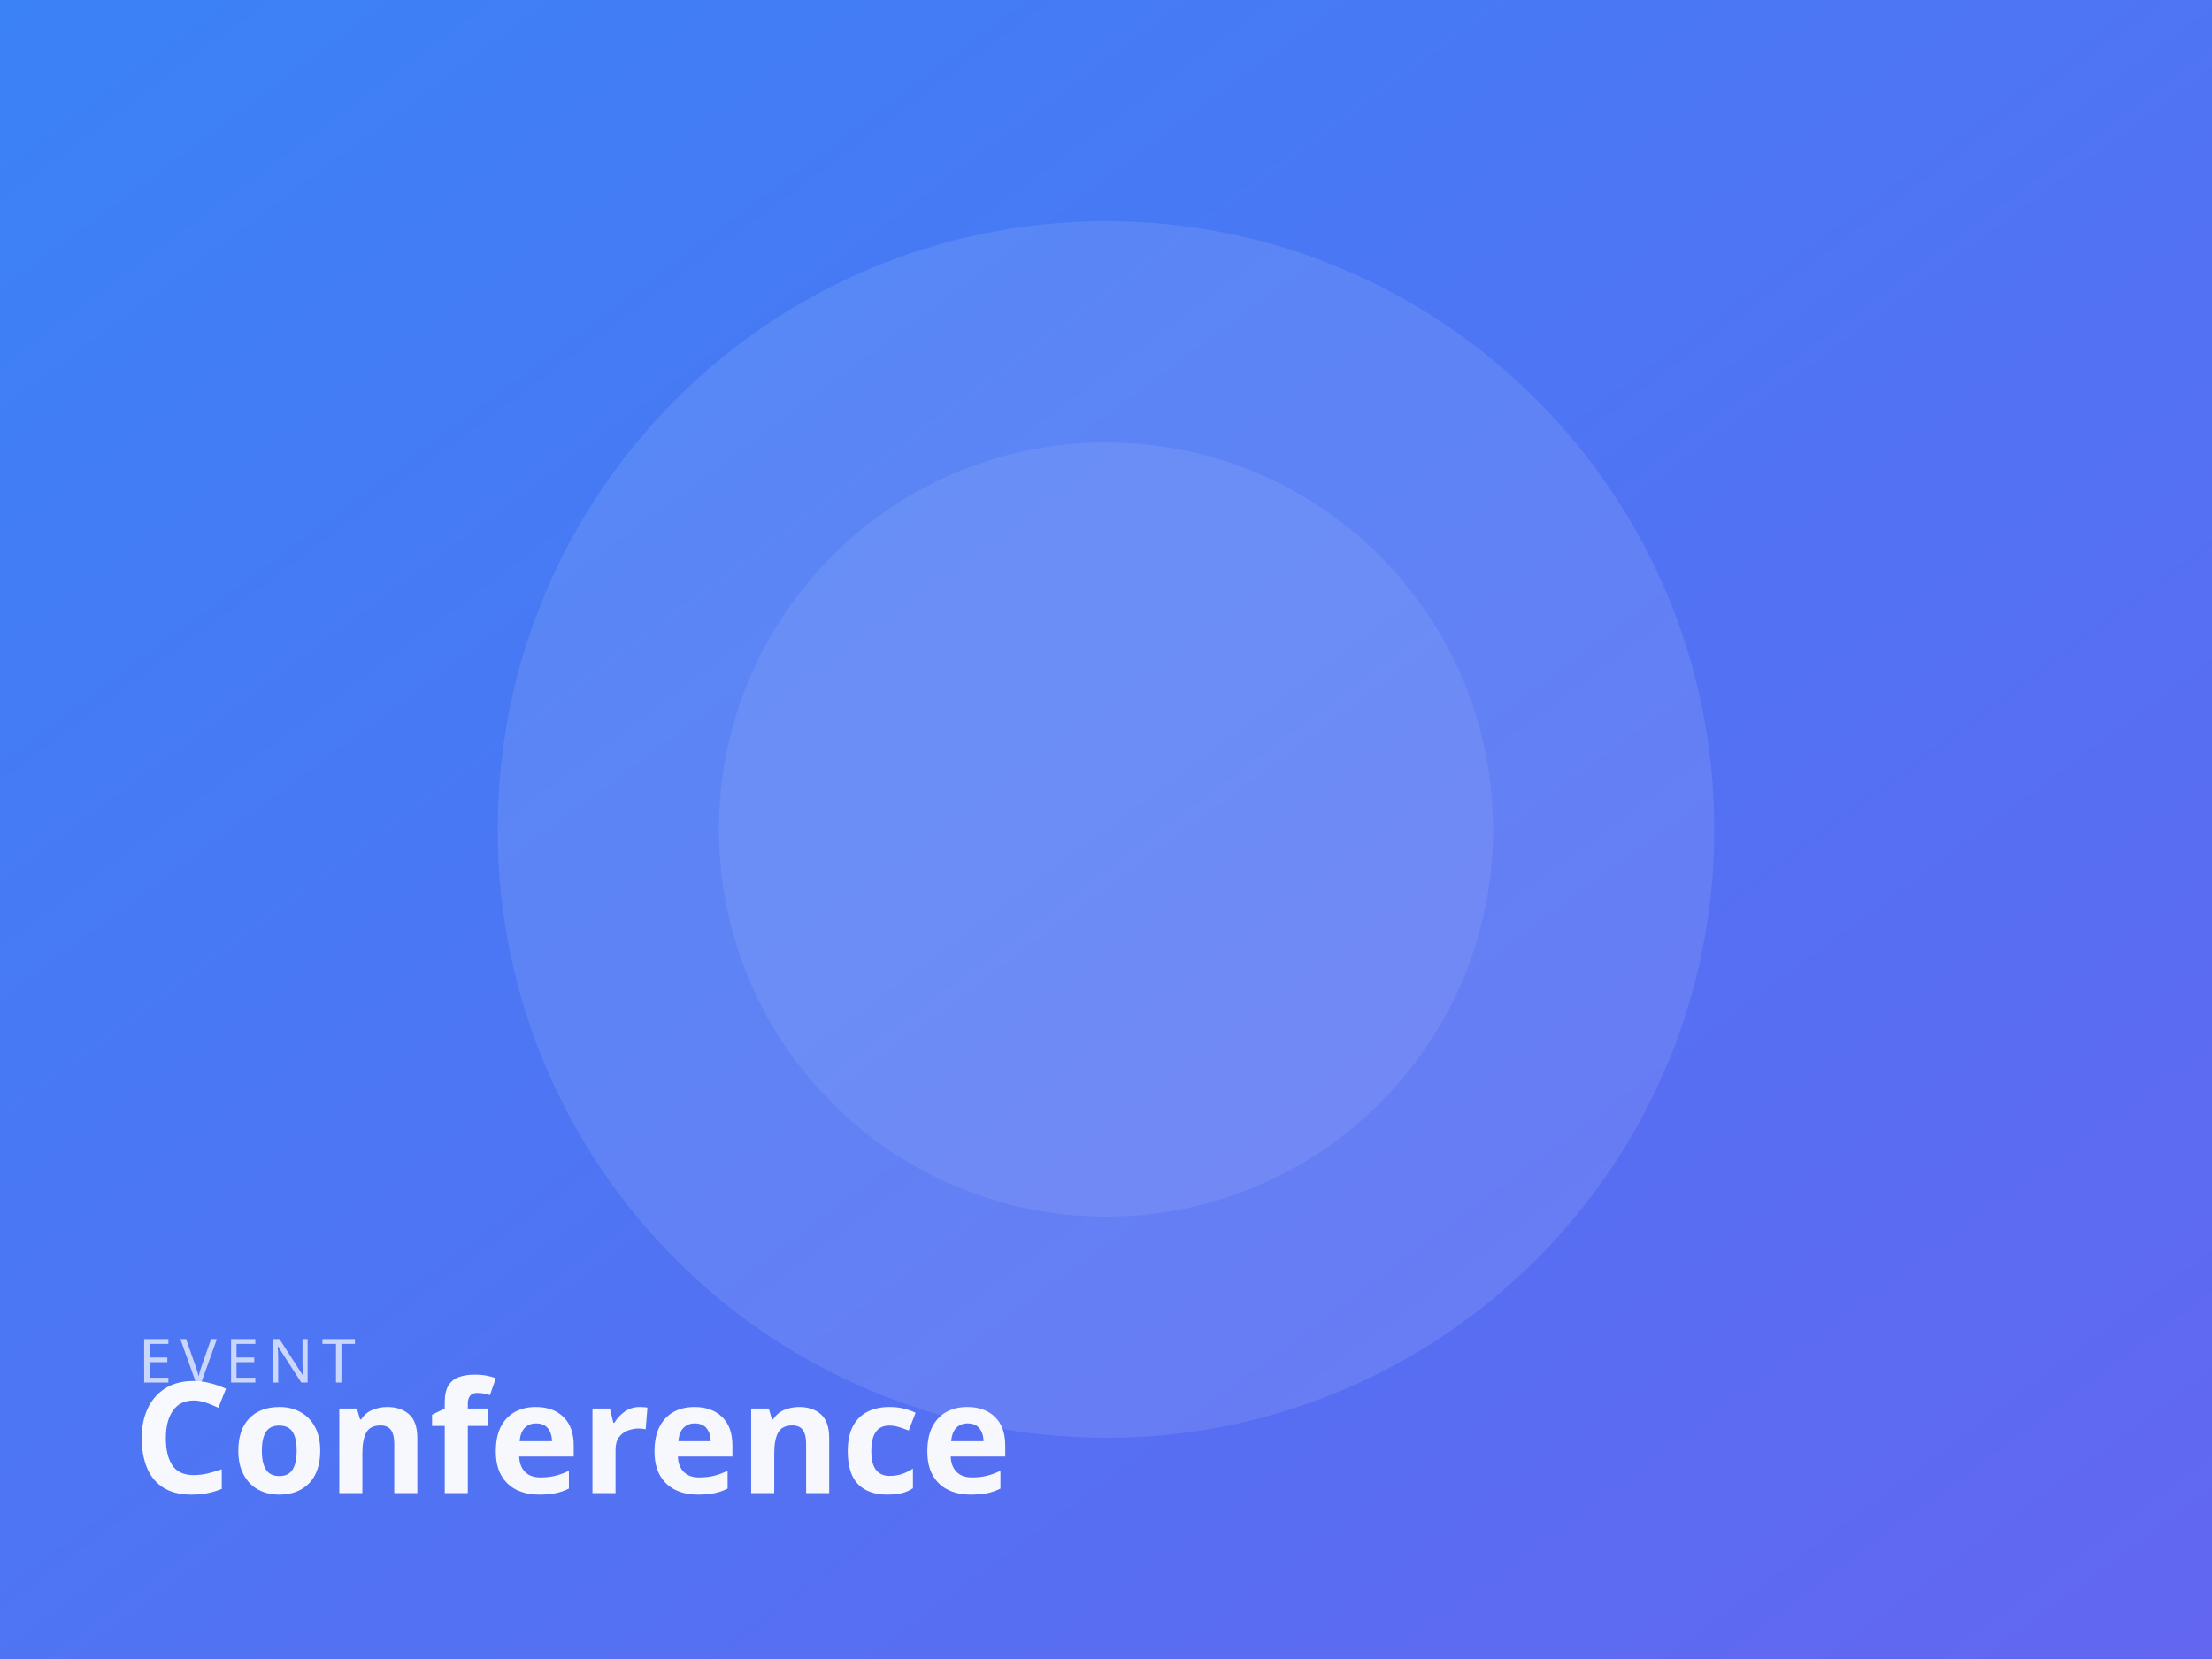
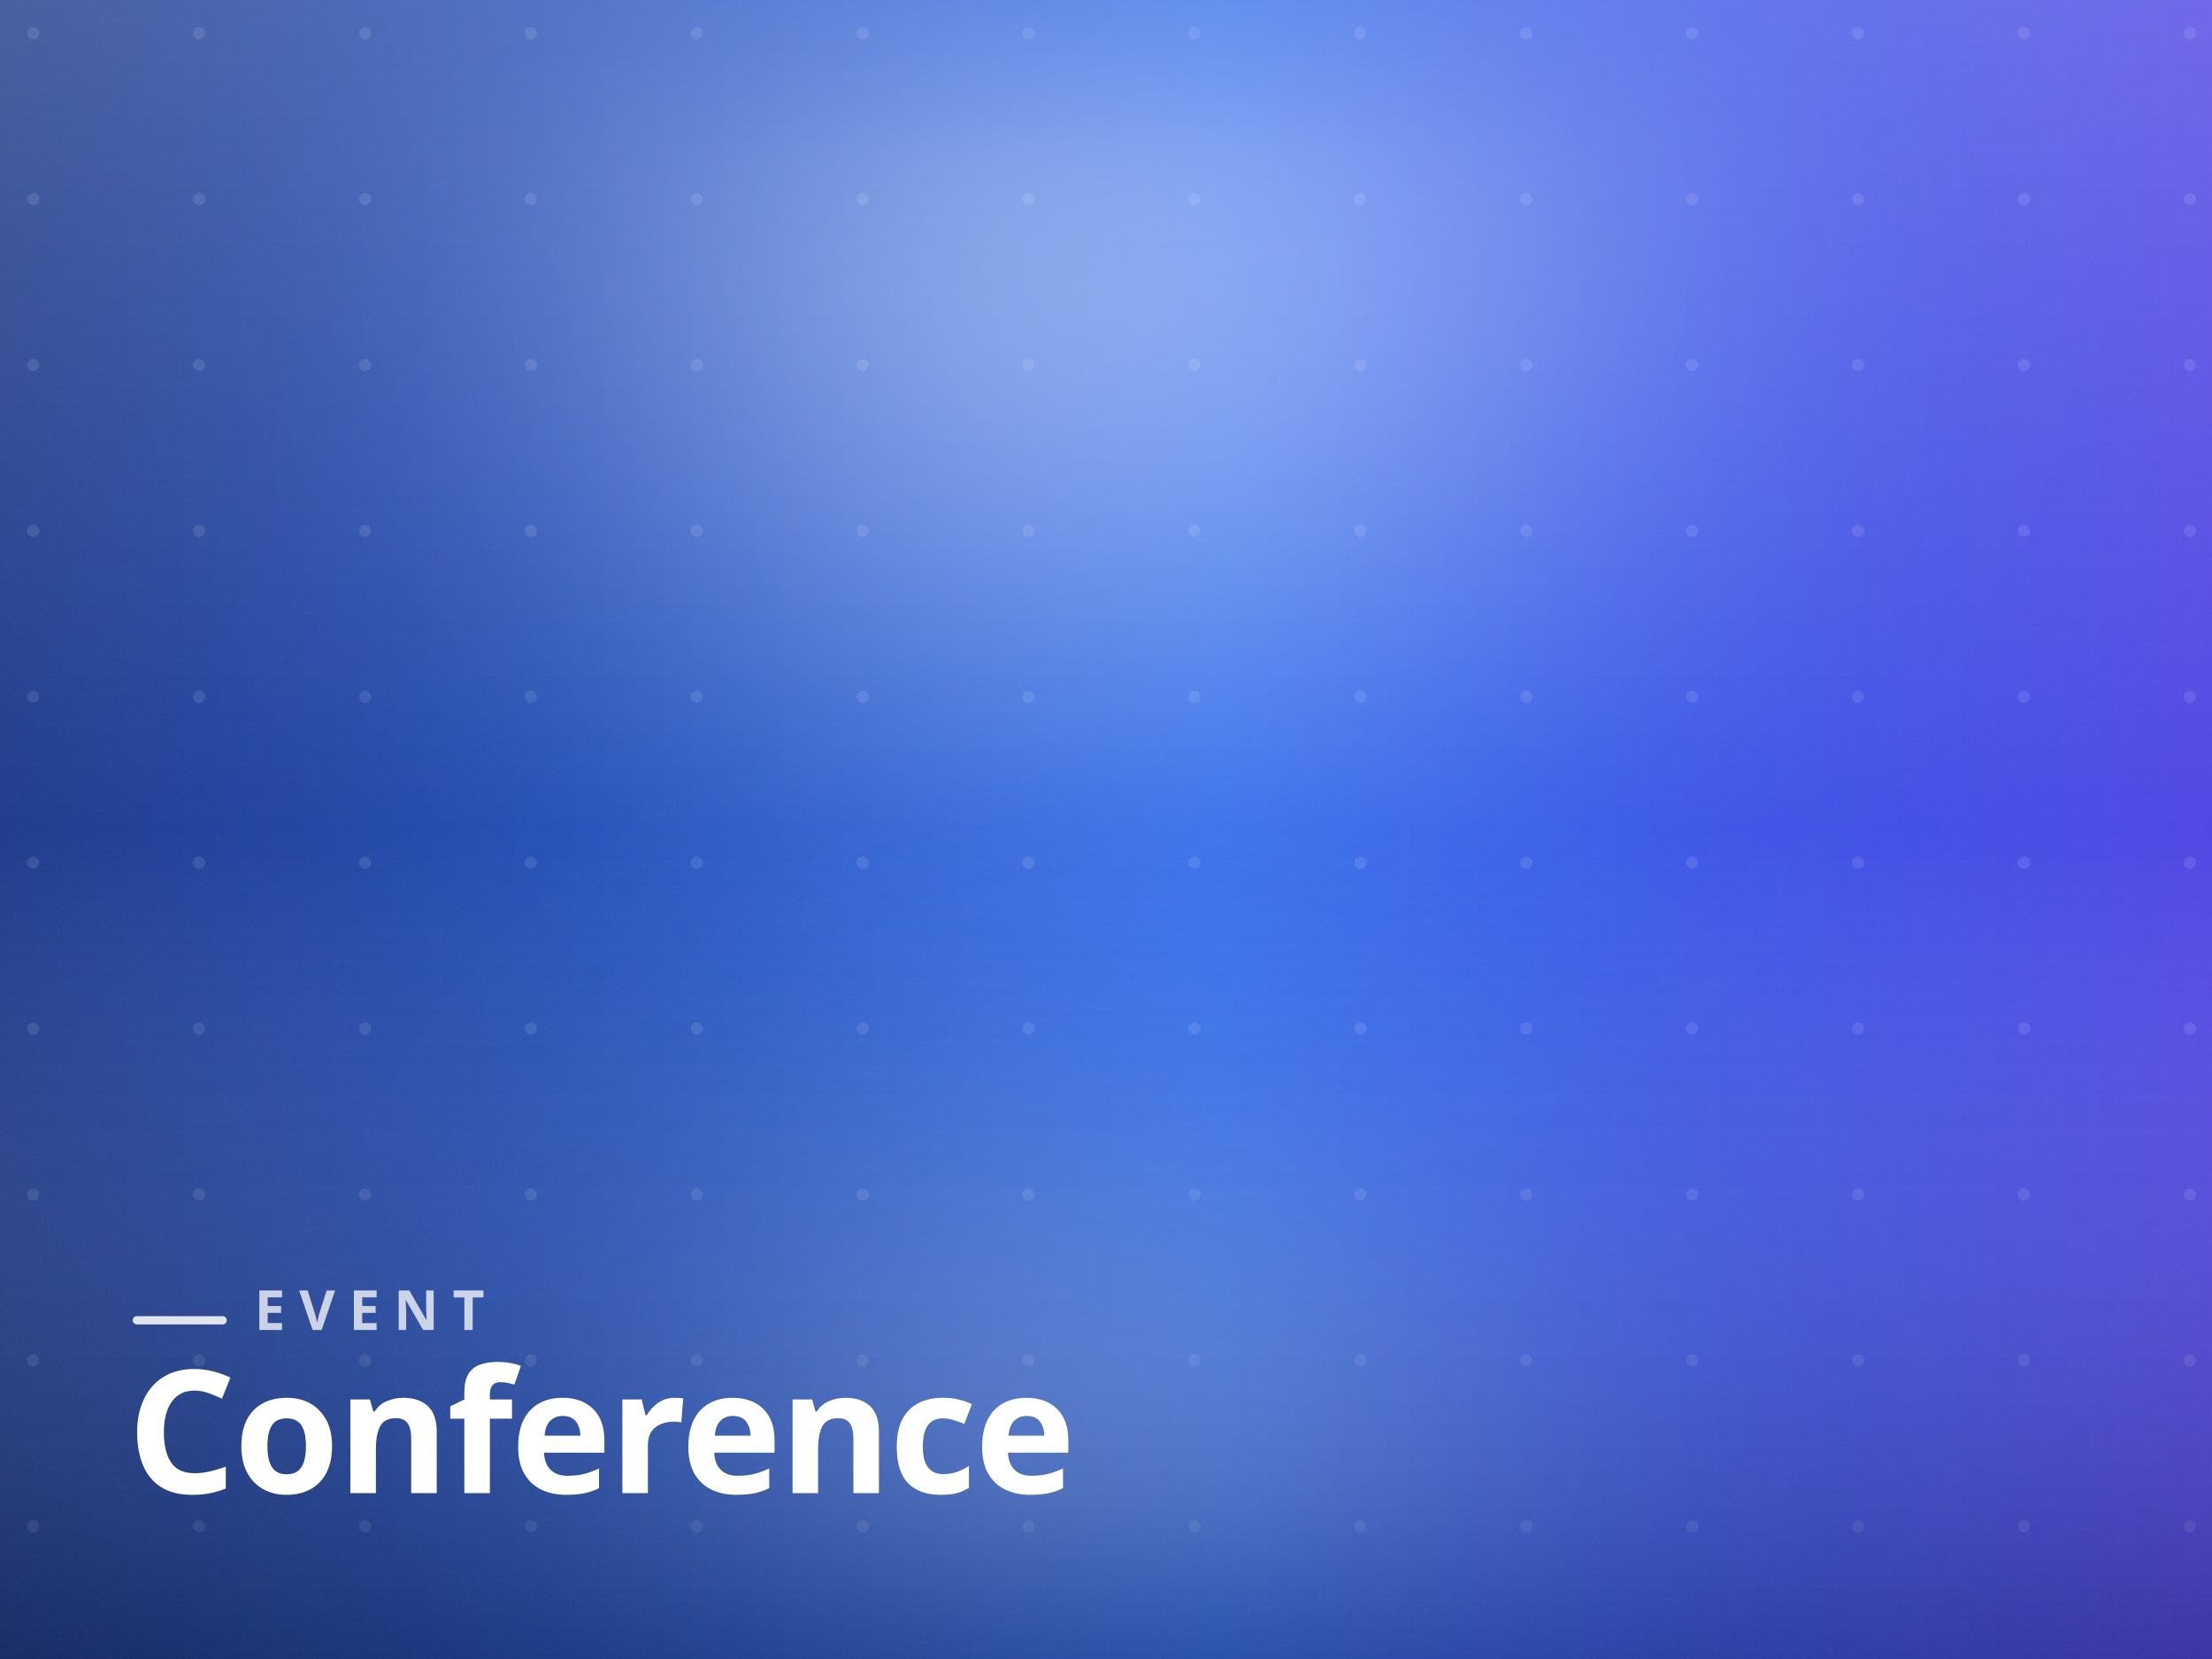
- <svg xmlns="http://www.w3.org/2000/svg" viewBox="0 0 800 600" width="800" height="600" role="img" aria-label="Conference">
+ <svg xmlns="http://www.w3.org/2000/svg" viewBox="0 0 800 600" width="800" height="600" role="img" aria-label="Conference event">
  <defs>
-     <linearGradient id="g-conference-3" x1="0" y1="0" x2="1" y2="1">
-       <stop offset="0" stop-color="#3b82f6" />
-       <stop offset="1" stop-color="#6366f1" />
+     <linearGradient id="bg-conference-3" x1="0" y1="0" x2="1" y2="0">
+       <stop offset="0" stop-color="#1e3a8a" />
+       <stop offset="0.55" stop-color="#2563eb" />
+       <stop offset="1" stop-color="#4f46e5" />
    </linearGradient>
+     <radialGradient id="glow-conference-3" cx="0.5" cy="0.5" r="0.5">
+       <stop offset="0" stop-color="#ffffff" stop-opacity="0.55" />
+       <stop offset="1" stop-color="#ffffff" stop-opacity="0" />
+     </radialGradient>
+     <linearGradient id="sheen-conference-3" x1="0" y1="0" x2="0" y2="1">
+       <stop offset="0" stop-color="#ffffff" stop-opacity="0.18" />
+       <stop offset="0.5" stop-color="#ffffff" stop-opacity="0" />
+       <stop offset="1" stop-color="#000000" stop-opacity="0.28" />
+     </linearGradient>
+     <filter id="soft-conference-3" x="-50%" y="-50%" width="200%" height="200%">
+       <feGaussianBlur stdDeviation="60" />
+     </filter>
+     <filter id="grain-conference-3">
+       <feTurbulence type="fractalNoise" baseFrequency="0.9" numOctaves="2" stitchTiles="stitch" result="n" />
+       <feColorMatrix in="n" type="saturate" values="0" />
+     </filter>
+     <clipPath id="clip-conference-3">
+       <rect width="800" height="600" />
+     </clipPath>
  </defs>
-   <rect width="800" height="600" fill="url(#g-conference-3)" />
-   <circle cx="400" cy="300" r="220" fill="#ffffff" opacity="0.10" />
-   <circle cx="400" cy="300" r="140" fill="#ffffff" opacity="0.08" />
-   <text x="48" y="540" font-family="'Segoe UI', system-ui, sans-serif" font-size="56" font-weight="700" fill="#ffffff" opacity="0.95">Conference</text>
-   <text x="50" y="500" font-family="'Segoe UI', system-ui, sans-serif" font-size="22" font-weight="500" fill="#ffffff" opacity="0.7" letter-spacing="3">EVENT</text>
+   <g clip-path="url(#clip-conference-3)">
+     <rect width="800" height="600" fill="url(#bg-conference-3)" />
+     <circle cx="400" cy="90" r="260" fill="url(#glow-conference-3)" filter="url(#soft-conference-3)" />
+     <circle cx="400" cy="560" r="220" fill="url(#glow-conference-3)" filter="url(#soft-conference-3)" opacity="0.7" />
+     <g opacity="0.9">
+       <circle cx="12" cy="12" r="2.2" fill="#ffffff" opacity="0.12" />
+       <circle cx="12" cy="72" r="2.2" fill="#ffffff" opacity="0.12" />
+       <circle cx="12" cy="132" r="2.2" fill="#ffffff" opacity="0.12" />
+       <circle cx="12" cy="192" r="2.2" fill="#ffffff" opacity="0.12" />
+       <circle cx="12" cy="252" r="2.2" fill="#ffffff" opacity="0.12" />
+       <circle cx="12" cy="312" r="2.2" fill="#ffffff" opacity="0.12" />
+       <circle cx="12" cy="372" r="2.2" fill="#ffffff" opacity="0.12" />
+       <circle cx="12" cy="432" r="2.2" fill="#ffffff" opacity="0.12" />
+       <circle cx="12" cy="492" r="2.2" fill="#ffffff" opacity="0.12" />
+       <circle cx="12" cy="552" r="2.2" fill="#ffffff" opacity="0.12" />
+       <circle cx="72" cy="12" r="2.2" fill="#ffffff" opacity="0.12" />
+       <circle cx="72" cy="72" r="2.2" fill="#ffffff" opacity="0.12" />
+       <circle cx="72" cy="132" r="2.2" fill="#ffffff" opacity="0.12" />
+       <circle cx="72" cy="192" r="2.2" fill="#ffffff" opacity="0.12" />
+       <circle cx="72" cy="252" r="2.2" fill="#ffffff" opacity="0.12" />
+       <circle cx="72" cy="312" r="2.2" fill="#ffffff" opacity="0.12" />
+       <circle cx="72" cy="372" r="2.2" fill="#ffffff" opacity="0.12" />
+       <circle cx="72" cy="432" r="2.2" fill="#ffffff" opacity="0.12" />
+       <circle cx="72" cy="492" r="2.2" fill="#ffffff" opacity="0.12" />
+       <circle cx="72" cy="552" r="2.2" fill="#ffffff" opacity="0.12" />
+       <circle cx="132" cy="12" r="2.2" fill="#ffffff" opacity="0.12" />
+       <circle cx="132" cy="72" r="2.2" fill="#ffffff" opacity="0.12" />
+       <circle cx="132" cy="132" r="2.2" fill="#ffffff" opacity="0.12" />
+       <circle cx="132" cy="192" r="2.2" fill="#ffffff" opacity="0.12" />
+       <circle cx="132" cy="252" r="2.2" fill="#ffffff" opacity="0.12" />
+       <circle cx="132" cy="312" r="2.2" fill="#ffffff" opacity="0.12" />
+       <circle cx="132" cy="372" r="2.2" fill="#ffffff" opacity="0.12" />
+       <circle cx="132" cy="432" r="2.2" fill="#ffffff" opacity="0.12" />
+       <circle cx="132" cy="492" r="2.2" fill="#ffffff" opacity="0.12" />
+       <circle cx="132" cy="552" r="2.2" fill="#ffffff" opacity="0.12" />
+       <circle cx="192" cy="12" r="2.2" fill="#ffffff" opacity="0.12" />
+       <circle cx="192" cy="72" r="2.2" fill="#ffffff" opacity="0.12" />
+       <circle cx="192" cy="132" r="2.2" fill="#ffffff" opacity="0.12" />
+       <circle cx="192" cy="192" r="2.2" fill="#ffffff" opacity="0.12" />
+       <circle cx="192" cy="252" r="2.2" fill="#ffffff" opacity="0.12" />
+       <circle cx="192" cy="312" r="2.2" fill="#ffffff" opacity="0.12" />
+       <circle cx="192" cy="372" r="2.2" fill="#ffffff" opacity="0.12" />
+       <circle cx="192" cy="432" r="2.2" fill="#ffffff" opacity="0.12" />
+       <circle cx="192" cy="492" r="2.2" fill="#ffffff" opacity="0.12" />
+       <circle cx="192" cy="552" r="2.2" fill="#ffffff" opacity="0.12" />
+       <circle cx="252" cy="12" r="2.2" fill="#ffffff" opacity="0.12" />
+       <circle cx="252" cy="72" r="2.2" fill="#ffffff" opacity="0.12" />
+       <circle cx="252" cy="132" r="2.2" fill="#ffffff" opacity="0.12" />
+       <circle cx="252" cy="192" r="2.2" fill="#ffffff" opacity="0.12" />
+       <circle cx="252" cy="252" r="2.2" fill="#ffffff" opacity="0.12" />
+       <circle cx="252" cy="312" r="2.2" fill="#ffffff" opacity="0.12" />
+       <circle cx="252" cy="372" r="2.2" fill="#ffffff" opacity="0.12" />
+       <circle cx="252" cy="432" r="2.2" fill="#ffffff" opacity="0.12" />
+       <circle cx="252" cy="492" r="2.2" fill="#ffffff" opacity="0.12" />
+       <circle cx="252" cy="552" r="2.2" fill="#ffffff" opacity="0.12" />
+       <circle cx="312" cy="12" r="2.2" fill="#ffffff" opacity="0.12" />
+       <circle cx="312" cy="72" r="2.2" fill="#ffffff" opacity="0.12" />
+       <circle cx="312" cy="132" r="2.2" fill="#ffffff" opacity="0.12" />
+       <circle cx="312" cy="192" r="2.2" fill="#ffffff" opacity="0.12" />
+       <circle cx="312" cy="252" r="2.2" fill="#ffffff" opacity="0.12" />
+       <circle cx="312" cy="312" r="2.2" fill="#ffffff" opacity="0.12" />
+       <circle cx="312" cy="372" r="2.2" fill="#ffffff" opacity="0.12" />
+       <circle cx="312" cy="432" r="2.2" fill="#ffffff" opacity="0.12" />
+       <circle cx="312" cy="492" r="2.2" fill="#ffffff" opacity="0.12" />
+       <circle cx="312" cy="552" r="2.2" fill="#ffffff" opacity="0.12" />
+       <circle cx="372" cy="12" r="2.2" fill="#ffffff" opacity="0.12" />
+       <circle cx="372" cy="72" r="2.2" fill="#ffffff" opacity="0.12" />
+       <circle cx="372" cy="132" r="2.2" fill="#ffffff" opacity="0.12" />
+       <circle cx="372" cy="192" r="2.2" fill="#ffffff" opacity="0.12" />
+       <circle cx="372" cy="252" r="2.2" fill="#ffffff" opacity="0.12" />
+       <circle cx="372" cy="312" r="2.2" fill="#ffffff" opacity="0.12" />
+       <circle cx="372" cy="372" r="2.2" fill="#ffffff" opacity="0.12" />
+       <circle cx="372" cy="432" r="2.2" fill="#ffffff" opacity="0.12" />
+       <circle cx="372" cy="492" r="2.2" fill="#ffffff" opacity="0.12" />
+       <circle cx="372" cy="552" r="2.2" fill="#ffffff" opacity="0.12" />
+       <circle cx="432" cy="12" r="2.2" fill="#ffffff" opacity="0.12" />
+       <circle cx="432" cy="72" r="2.2" fill="#ffffff" opacity="0.12" />
+       <circle cx="432" cy="132" r="2.2" fill="#ffffff" opacity="0.12" />
+       <circle cx="432" cy="192" r="2.2" fill="#ffffff" opacity="0.12" />
+       <circle cx="432" cy="252" r="2.2" fill="#ffffff" opacity="0.12" />
+       <circle cx="432" cy="312" r="2.2" fill="#ffffff" opacity="0.12" />
+       <circle cx="432" cy="372" r="2.2" fill="#ffffff" opacity="0.12" />
+       <circle cx="432" cy="432" r="2.2" fill="#ffffff" opacity="0.12" />
+       <circle cx="432" cy="492" r="2.2" fill="#ffffff" opacity="0.12" />
+       <circle cx="432" cy="552" r="2.2" fill="#ffffff" opacity="0.12" />
+       <circle cx="492" cy="12" r="2.2" fill="#ffffff" opacity="0.12" />
+       <circle cx="492" cy="72" r="2.2" fill="#ffffff" opacity="0.12" />
+       <circle cx="492" cy="132" r="2.2" fill="#ffffff" opacity="0.12" />
+       <circle cx="492" cy="192" r="2.2" fill="#ffffff" opacity="0.12" />
+       <circle cx="492" cy="252" r="2.2" fill="#ffffff" opacity="0.12" />
+       <circle cx="492" cy="312" r="2.2" fill="#ffffff" opacity="0.12" />
+       <circle cx="492" cy="372" r="2.2" fill="#ffffff" opacity="0.12" />
+       <circle cx="492" cy="432" r="2.2" fill="#ffffff" opacity="0.12" />
+       <circle cx="492" cy="492" r="2.2" fill="#ffffff" opacity="0.12" />
+       <circle cx="492" cy="552" r="2.2" fill="#ffffff" opacity="0.12" />
+       <circle cx="552" cy="12" r="2.2" fill="#ffffff" opacity="0.12" />
+       <circle cx="552" cy="72" r="2.2" fill="#ffffff" opacity="0.12" />
+       <circle cx="552" cy="132" r="2.2" fill="#ffffff" opacity="0.12" />
+       <circle cx="552" cy="192" r="2.2" fill="#ffffff" opacity="0.12" />
+       <circle cx="552" cy="252" r="2.2" fill="#ffffff" opacity="0.12" />
+       <circle cx="552" cy="312" r="2.2" fill="#ffffff" opacity="0.12" />
+       <circle cx="552" cy="372" r="2.2" fill="#ffffff" opacity="0.12" />
+       <circle cx="552" cy="432" r="2.2" fill="#ffffff" opacity="0.12" />
+       <circle cx="552" cy="492" r="2.2" fill="#ffffff" opacity="0.12" />
+       <circle cx="552" cy="552" r="2.2" fill="#ffffff" opacity="0.12" />
+       <circle cx="612" cy="12" r="2.2" fill="#ffffff" opacity="0.12" />
+       <circle cx="612" cy="72" r="2.2" fill="#ffffff" opacity="0.12" />
+       <circle cx="612" cy="132" r="2.2" fill="#ffffff" opacity="0.12" />
+       <circle cx="612" cy="192" r="2.2" fill="#ffffff" opacity="0.12" />
+       <circle cx="612" cy="252" r="2.2" fill="#ffffff" opacity="0.12" />
+       <circle cx="612" cy="312" r="2.2" fill="#ffffff" opacity="0.12" />
+       <circle cx="612" cy="372" r="2.2" fill="#ffffff" opacity="0.12" />
+       <circle cx="612" cy="432" r="2.2" fill="#ffffff" opacity="0.12" />
+       <circle cx="612" cy="492" r="2.2" fill="#ffffff" opacity="0.12" />
+       <circle cx="612" cy="552" r="2.2" fill="#ffffff" opacity="0.12" />
+       <circle cx="672" cy="12" r="2.2" fill="#ffffff" opacity="0.12" />
+       <circle cx="672" cy="72" r="2.2" fill="#ffffff" opacity="0.12" />
+       <circle cx="672" cy="132" r="2.2" fill="#ffffff" opacity="0.12" />
+       <circle cx="672" cy="192" r="2.2" fill="#ffffff" opacity="0.12" />
+       <circle cx="672" cy="252" r="2.2" fill="#ffffff" opacity="0.12" />
+       <circle cx="672" cy="312" r="2.2" fill="#ffffff" opacity="0.12" />
+       <circle cx="672" cy="372" r="2.2" fill="#ffffff" opacity="0.12" />
+       <circle cx="672" cy="432" r="2.2" fill="#ffffff" opacity="0.12" />
+       <circle cx="672" cy="492" r="2.2" fill="#ffffff" opacity="0.12" />
+       <circle cx="672" cy="552" r="2.2" fill="#ffffff" opacity="0.12" />
+       <circle cx="732" cy="12" r="2.2" fill="#ffffff" opacity="0.12" />
+       <circle cx="732" cy="72" r="2.2" fill="#ffffff" opacity="0.12" />
+       <circle cx="732" cy="132" r="2.2" fill="#ffffff" opacity="0.12" />
+       <circle cx="732" cy="192" r="2.2" fill="#ffffff" opacity="0.12" />
+       <circle cx="732" cy="252" r="2.2" fill="#ffffff" opacity="0.12" />
+       <circle cx="732" cy="312" r="2.2" fill="#ffffff" opacity="0.12" />
+       <circle cx="732" cy="372" r="2.2" fill="#ffffff" opacity="0.12" />
+       <circle cx="732" cy="432" r="2.2" fill="#ffffff" opacity="0.12" />
+       <circle cx="732" cy="492" r="2.2" fill="#ffffff" opacity="0.12" />
+       <circle cx="732" cy="552" r="2.2" fill="#ffffff" opacity="0.12" />
+       <circle cx="792" cy="12" r="2.2" fill="#ffffff" opacity="0.12" />
+       <circle cx="792" cy="72" r="2.2" fill="#ffffff" opacity="0.12" />
+       <circle cx="792" cy="132" r="2.2" fill="#ffffff" opacity="0.12" />
+       <circle cx="792" cy="192" r="2.2" fill="#ffffff" opacity="0.12" />
+       <circle cx="792" cy="252" r="2.2" fill="#ffffff" opacity="0.12" />
+       <circle cx="792" cy="312" r="2.2" fill="#ffffff" opacity="0.12" />
+       <circle cx="792" cy="372" r="2.2" fill="#ffffff" opacity="0.12" />
+       <circle cx="792" cy="432" r="2.2" fill="#ffffff" opacity="0.12" />
+       <circle cx="792" cy="492" r="2.2" fill="#ffffff" opacity="0.12" />
+       <circle cx="792" cy="552" r="2.2" fill="#ffffff" opacity="0.12" />
+     </g>
+     <rect width="800" height="600" fill="url(#sheen-conference-3)" />
+     <rect width="800" height="600" filter="url(#grain-conference-3)" opacity="0.05" />
+     <g font-family="'Instrument Sans','Segoe UI',system-ui,sans-serif">
+       <rect x="48" y="476" width="34" height="3" rx="1.5" fill="#ffffff" opacity="0.85" />
+       <text x="92" y="481" font-size="20" font-weight="600" fill="#ffffff" opacity="0.75" letter-spacing="5">EVENT</text>
+       <text x="46" y="540" font-size="62" font-weight="700" fill="#ffffff" letter-spacing="-1">Conference</text>
+     </g>
+   </g>
</svg>
